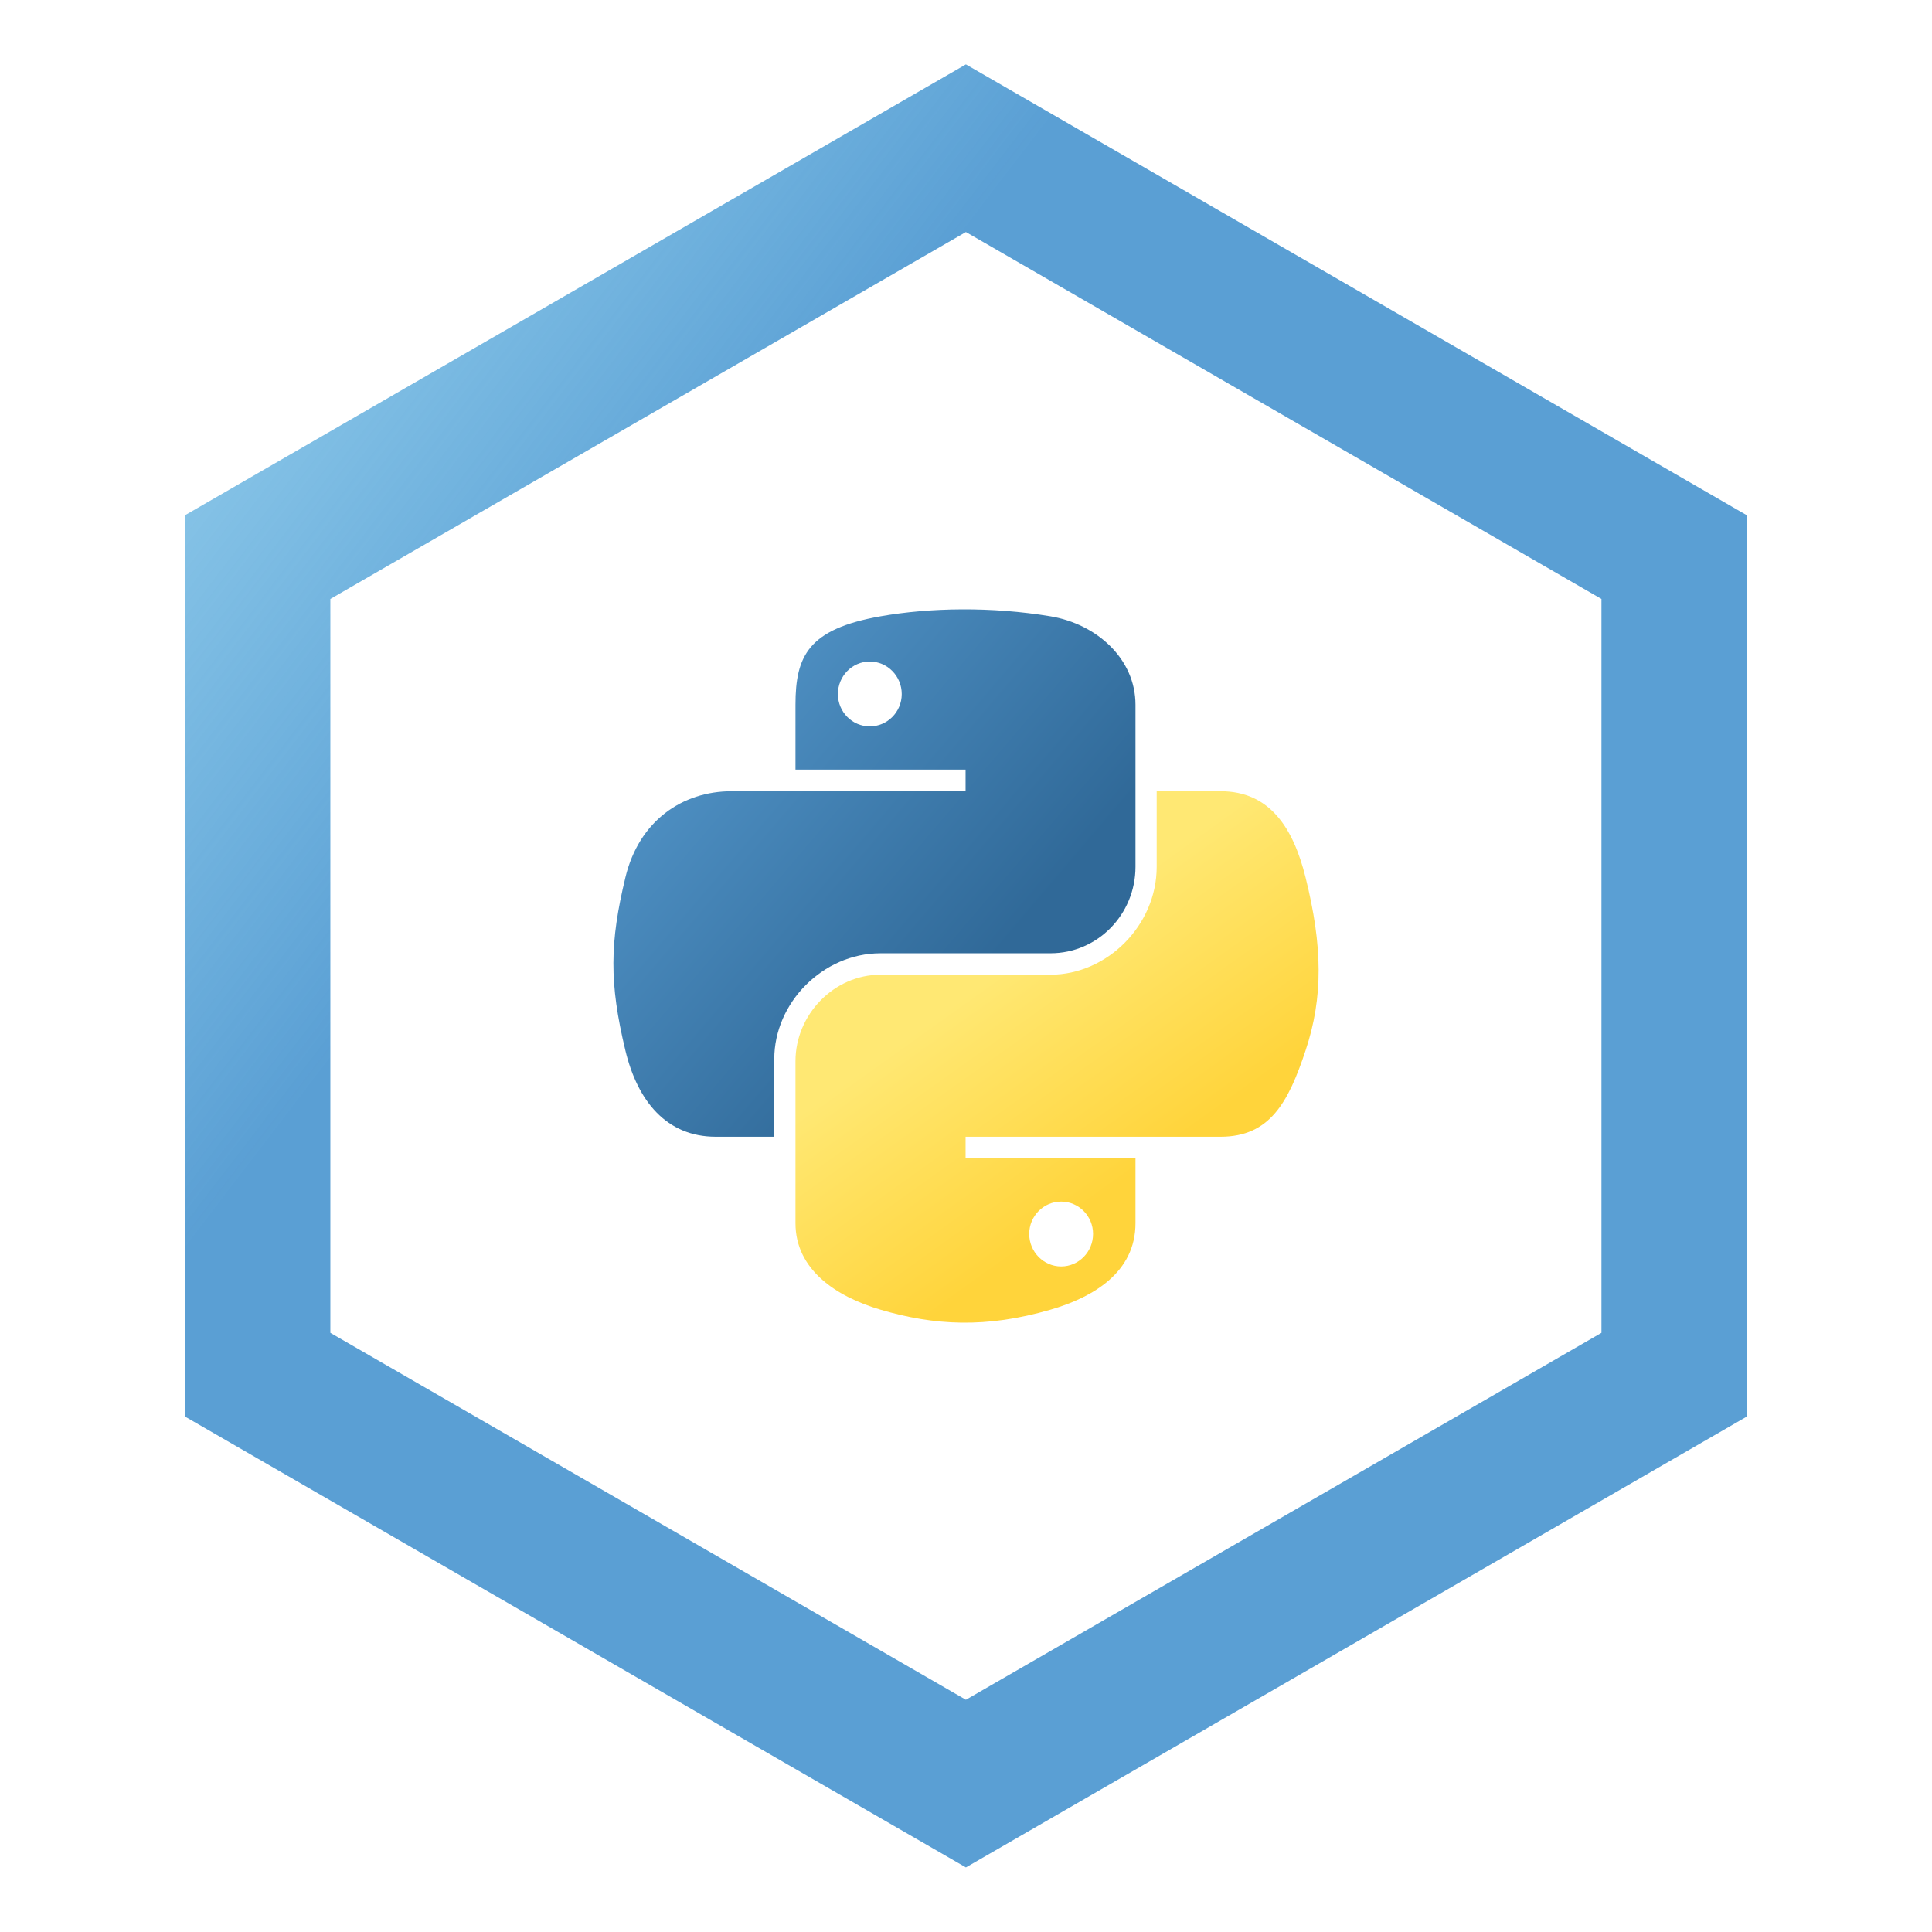
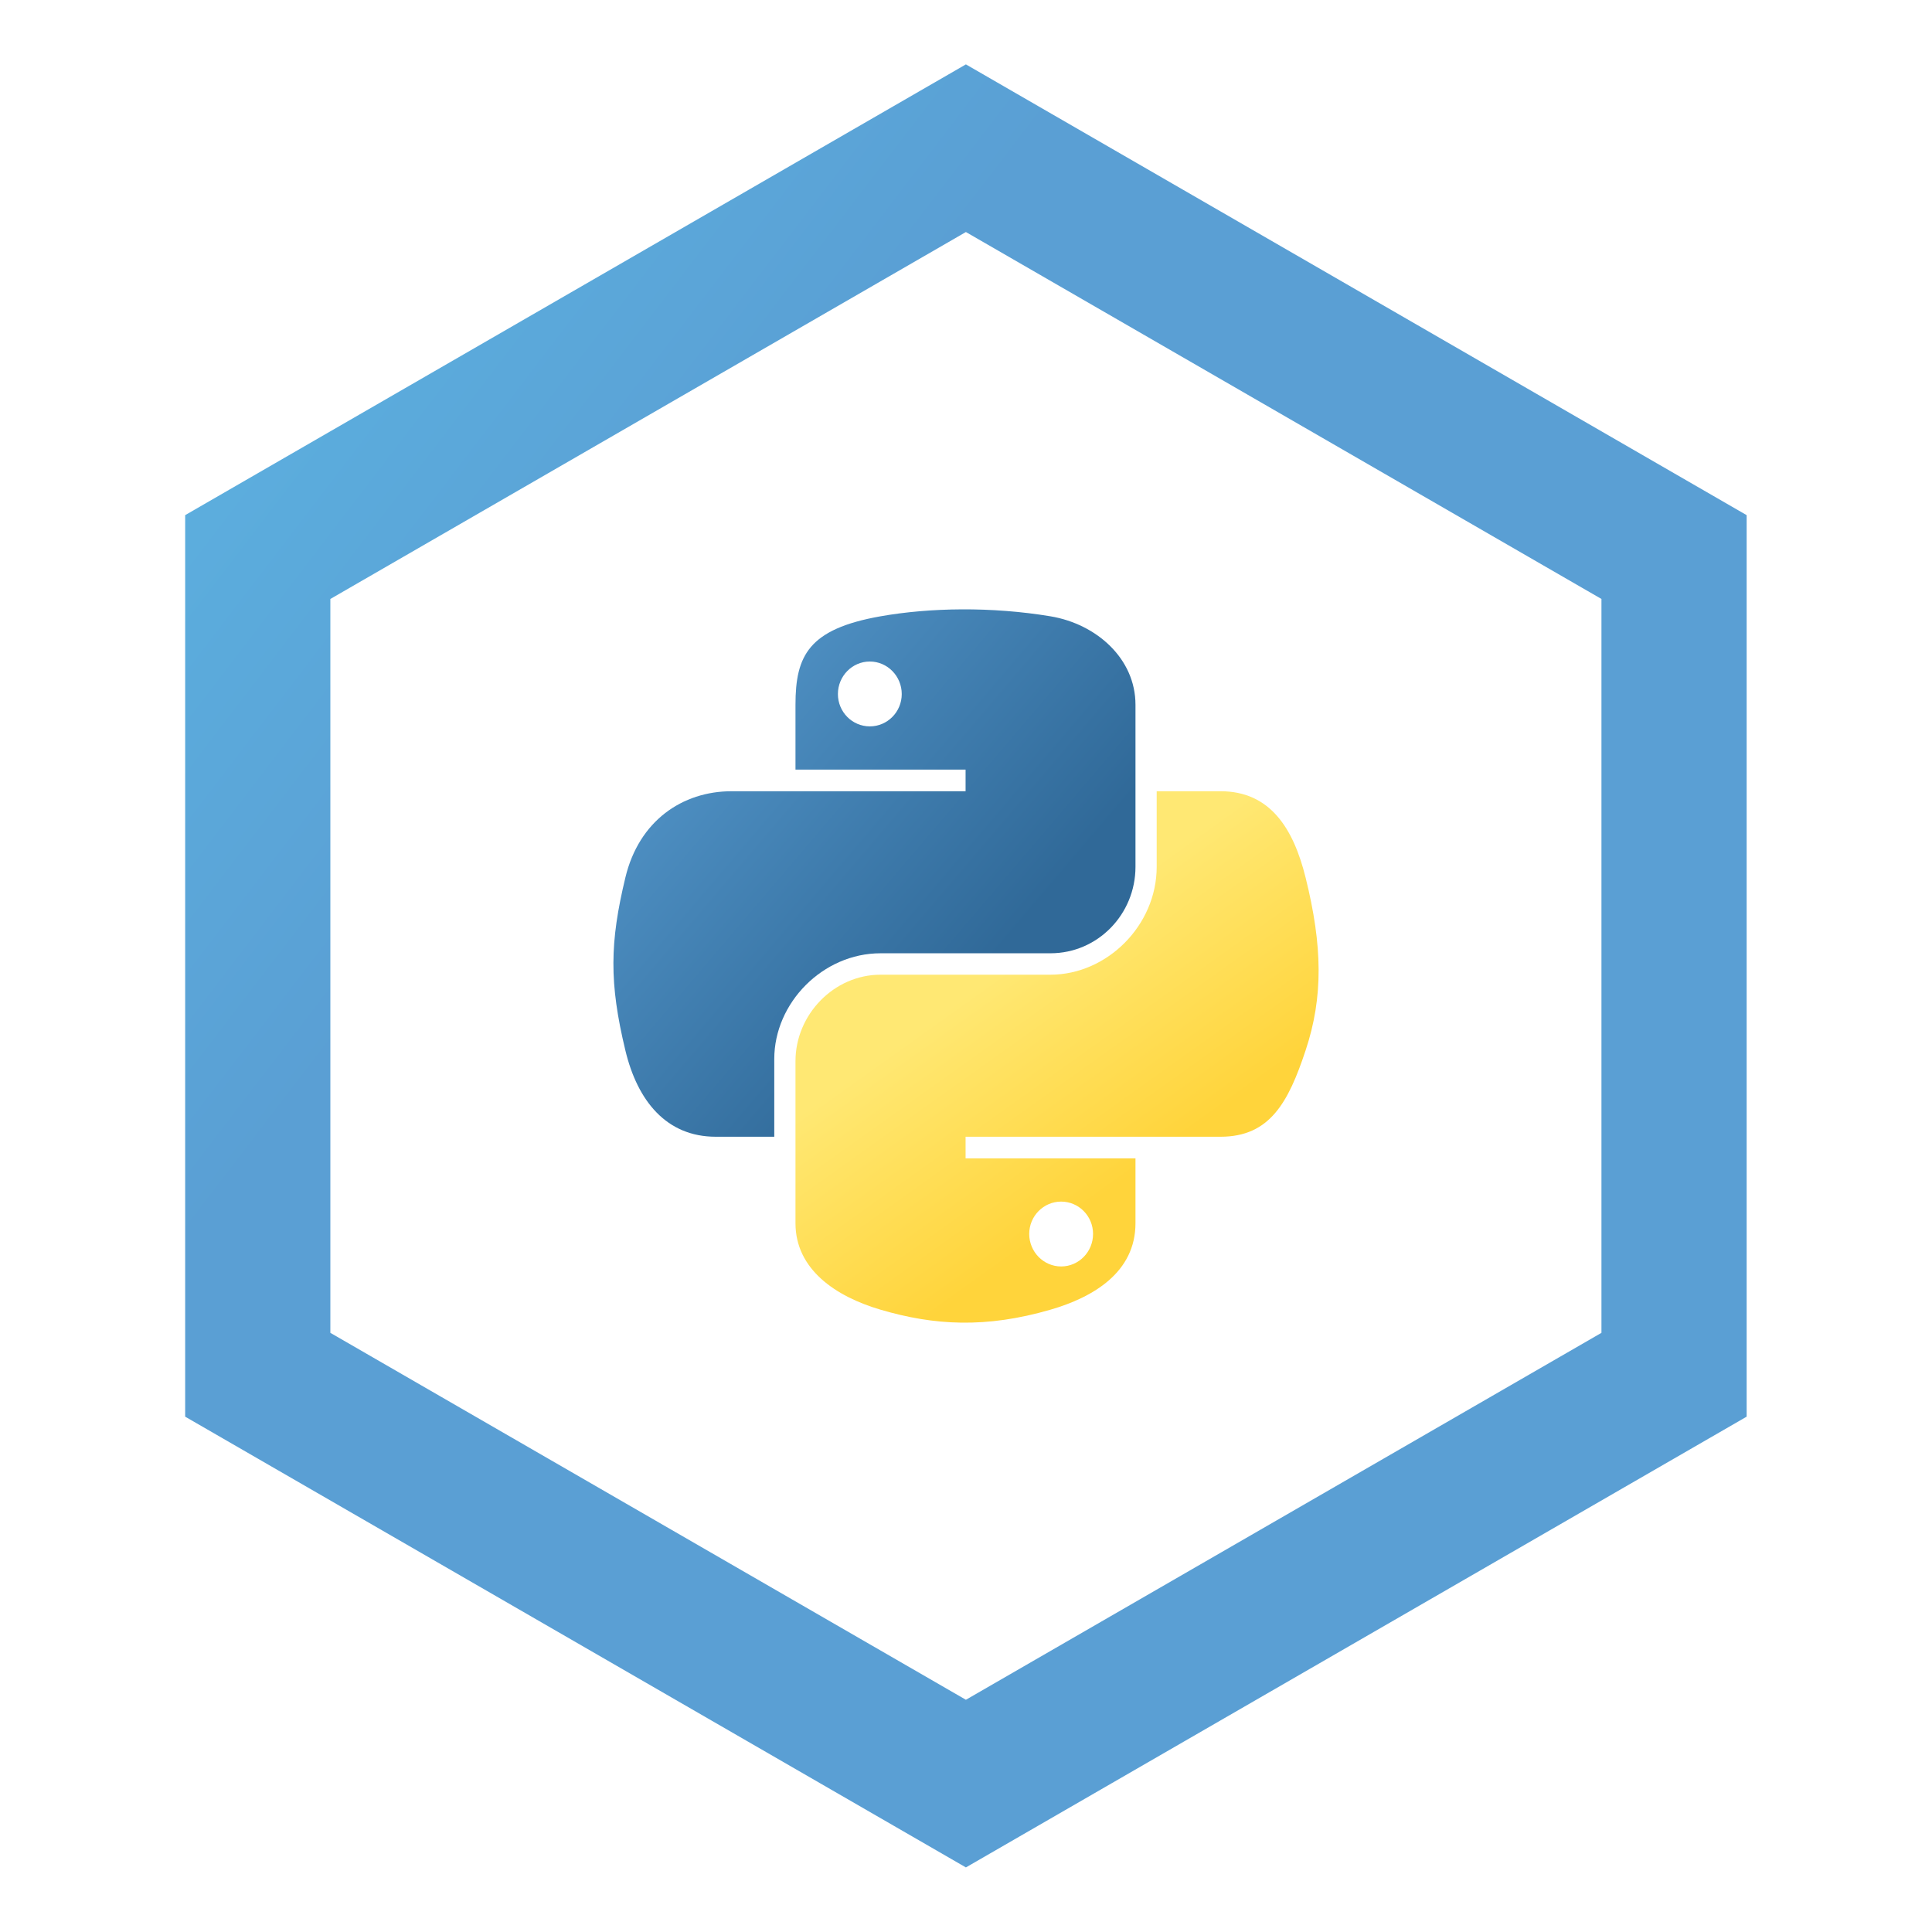
<svg xmlns="http://www.w3.org/2000/svg" width="500" height="500" viewBox="0 0 10000 10000" fill="none">
  <path d="M5187.38 875.591L4999.5 767.121L4811.62 875.591L1522.03 2774.84L1334.15 2883.31V3100.25V6898.75V7115.69L1522.03 7224.16L4811.62 9123.41L4999.5 9231.88L5187.38 9123.41L8476.97 7224.16L8664.85 7115.69V6898.75V3100.25V2883.31L8476.97 2774.84L5187.38 875.591Z" stroke="url(#paint0_linear_99_2)" stroke-width="751.5" />
  <path d="M4978.33 3154.03C4827.82 3154.73 4684.09 3167.57 4557.62 3189.96C4185.05 3255.81 4117.4 3393.64 4117.4 3647.82V3983.52H4997.83V4095.42H4117.4H3786.99C3531.11 4095.42 3307.06 4249.29 3236.98 4541.99C3156.14 4877.5 3152.56 5086.86 3236.98 5437.18C3299.56 5697.95 3449.02 5883.75 3704.9 5883.75H4007.61V5481.33C4007.61 5190.6 4259.04 4934.15 4557.62 4934.15H5437.01C5681.81 4934.15 5877.23 4732.51 5877.23 4486.55V3647.82C5877.23 3409.12 5675.94 3229.8 5437.01 3189.96C5285.77 3164.77 5128.84 3153.33 4978.33 3154.03ZM4502.21 3424.03C4593.15 3424.03 4667.41 3499.54 4667.41 3592.39C4667.41 3684.91 4593.15 3759.72 4502.21 3759.72C4410.94 3759.72 4337 3684.91 4337 3592.39C4337 3499.54 4410.94 3424.03 4502.21 3424.03Z" fill="url(#paint1_linear_99_2)" />
  <path d="M5987.02 4095.42V4486.56C5987.02 4789.8 5730.05 5045.02 5437.01 5045.03H4557.62C4316.73 5045.03 4117.4 5251.28 4117.4 5492.62V6331.35C4117.4 6570.06 4324.88 6710.46 4557.62 6778.95C4836.31 6860.93 5103.56 6875.75 5437.01 6778.95C5658.67 6714.75 5877.23 6585.53 5877.23 6331.35V5995.65H4997.83V5883.76H5877.23H6317.44C6573.32 5883.76 6668.67 5705.2 6757.65 5437.19C6849.57 5161.27 6845.66 4895.94 6757.65 4541.99C6694.42 4287.15 6573.64 4095.42 6317.44 4095.42H5987.02ZM5492.43 6219.45C5583.69 6219.45 5657.63 6294.27 5657.63 6386.79C5657.63 6479.64 5583.69 6555.15 5492.43 6555.15C5401.48 6555.15 5327.22 6479.64 5327.22 6386.79C5327.22 6294.27 5401.48 6219.45 5492.43 6219.45Z" fill="url(#paint2_linear_99_2)" />
  <defs>
    <linearGradient id="paint0_linear_99_2" x1="4999.5" y1="1201" x2="-2431" y2="-4483.5" gradientUnits="userSpaceOnUse">
      <stop stop-color="#5A9FD4" />
-       <stop offset="1" stop-color="#61DAFB" stop-opacity="0" />
+       <stop offset="1" stop-color="#61DAFB" />
    </linearGradient>
    <linearGradient id="paint1_linear_99_2" x1="3175" y1="3154" x2="5205.93" y2="4883.86" gradientUnits="userSpaceOnUse">
      <stop stop-color="#5A9FD4" />
      <stop offset="1" stop-color="#306998" />
    </linearGradient>
    <linearGradient id="paint2_linear_99_2" x1="5471.27" y1="6358.57" x2="4742.49" y2="5337.79" gradientUnits="userSpaceOnUse">
      <stop stop-color="#FFD43B" />
      <stop offset="1" stop-color="#FFE873" />
    </linearGradient>
  </defs>
</svg>
